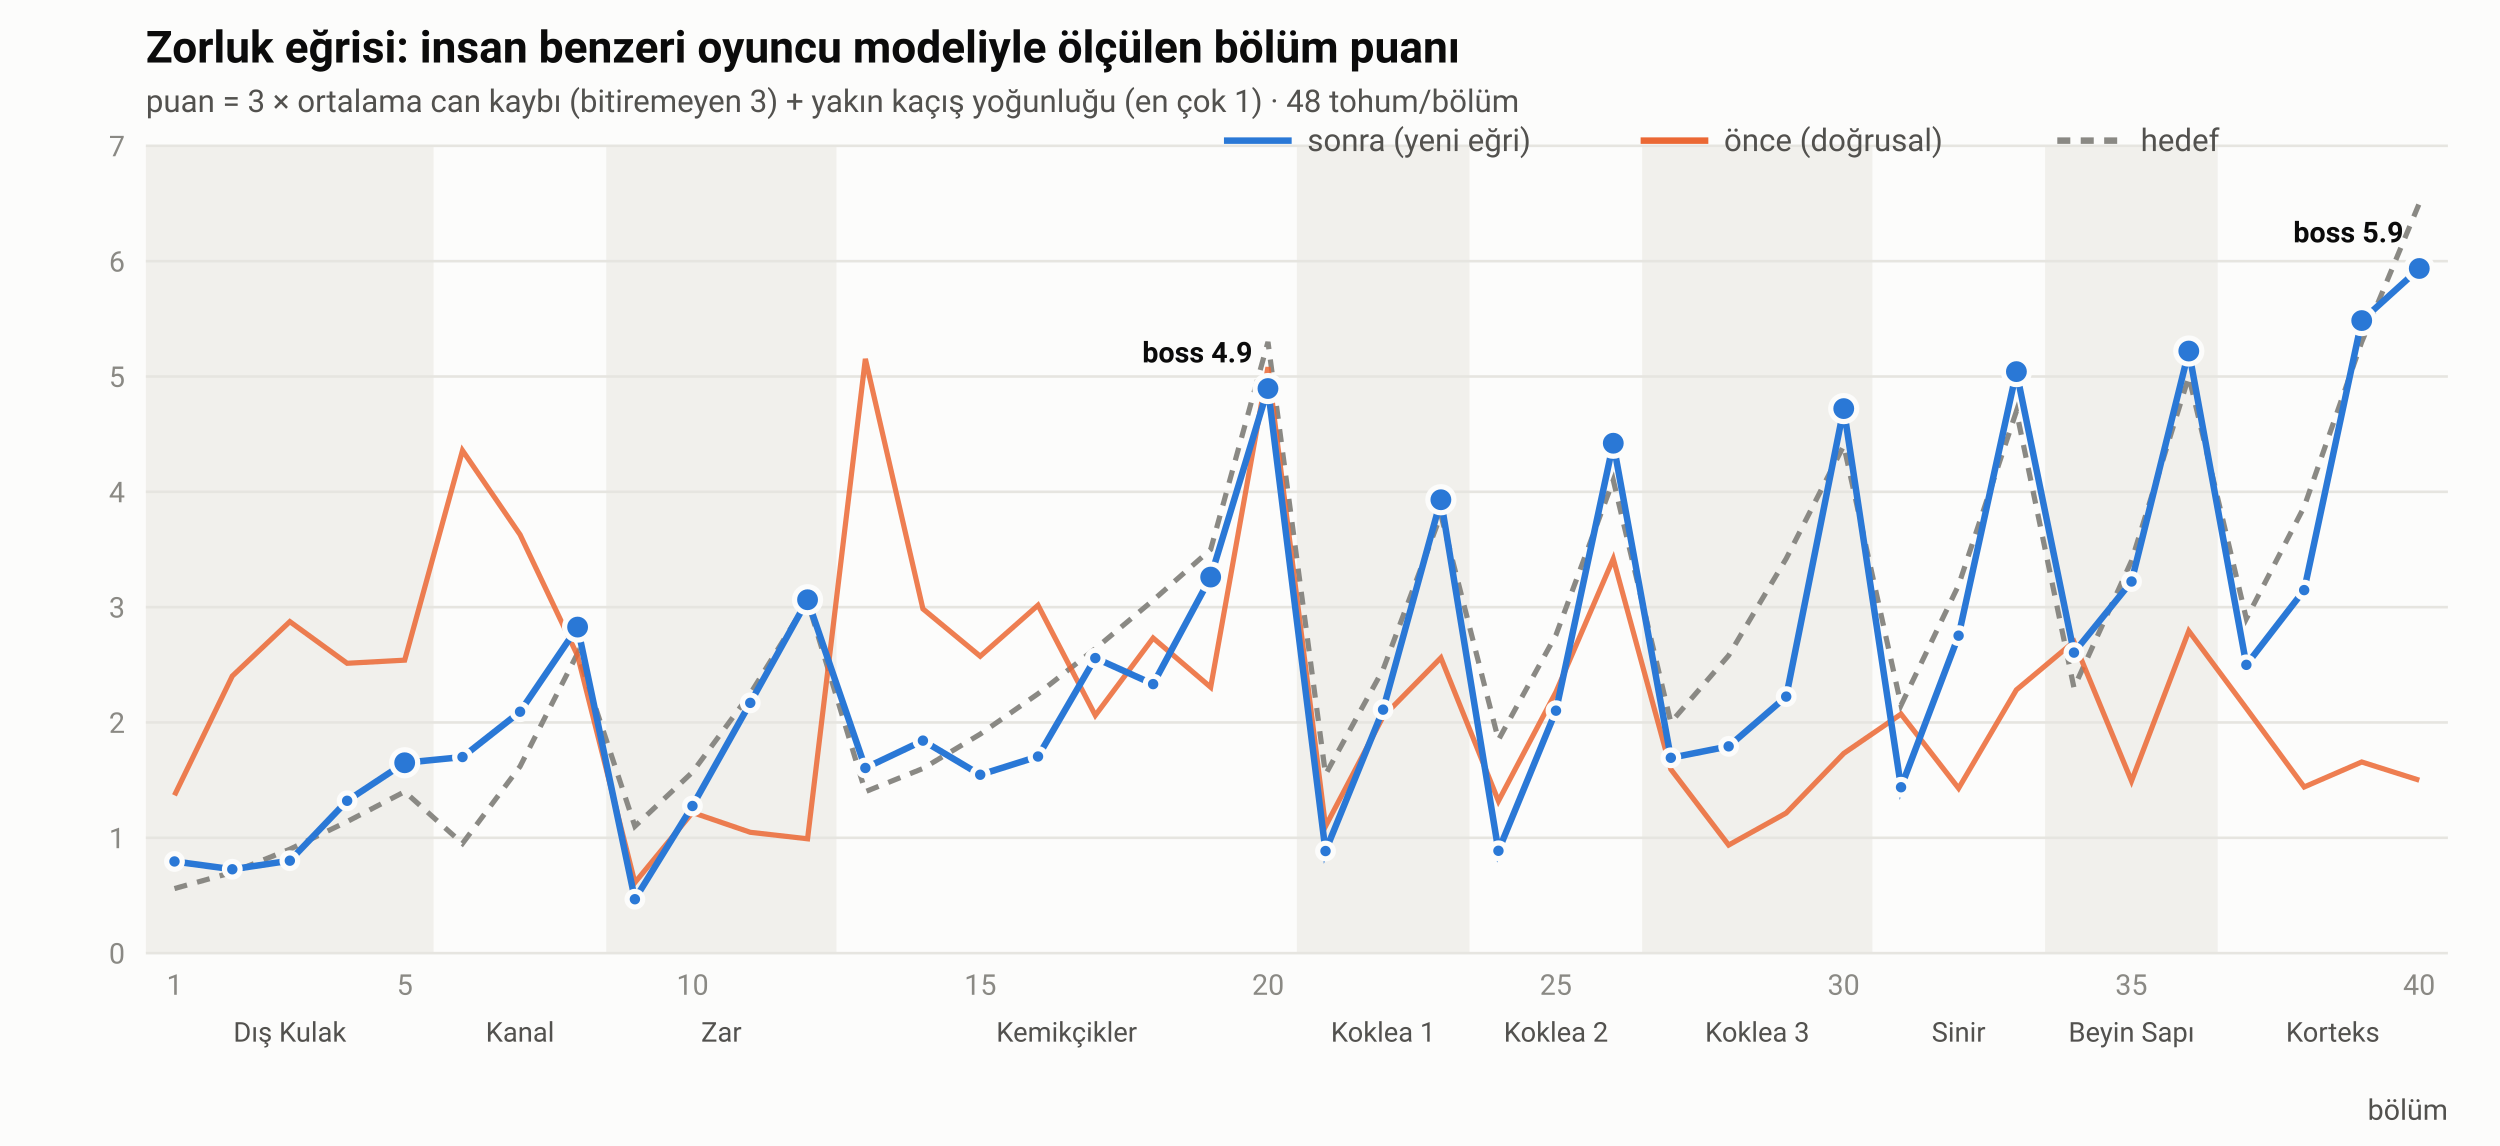
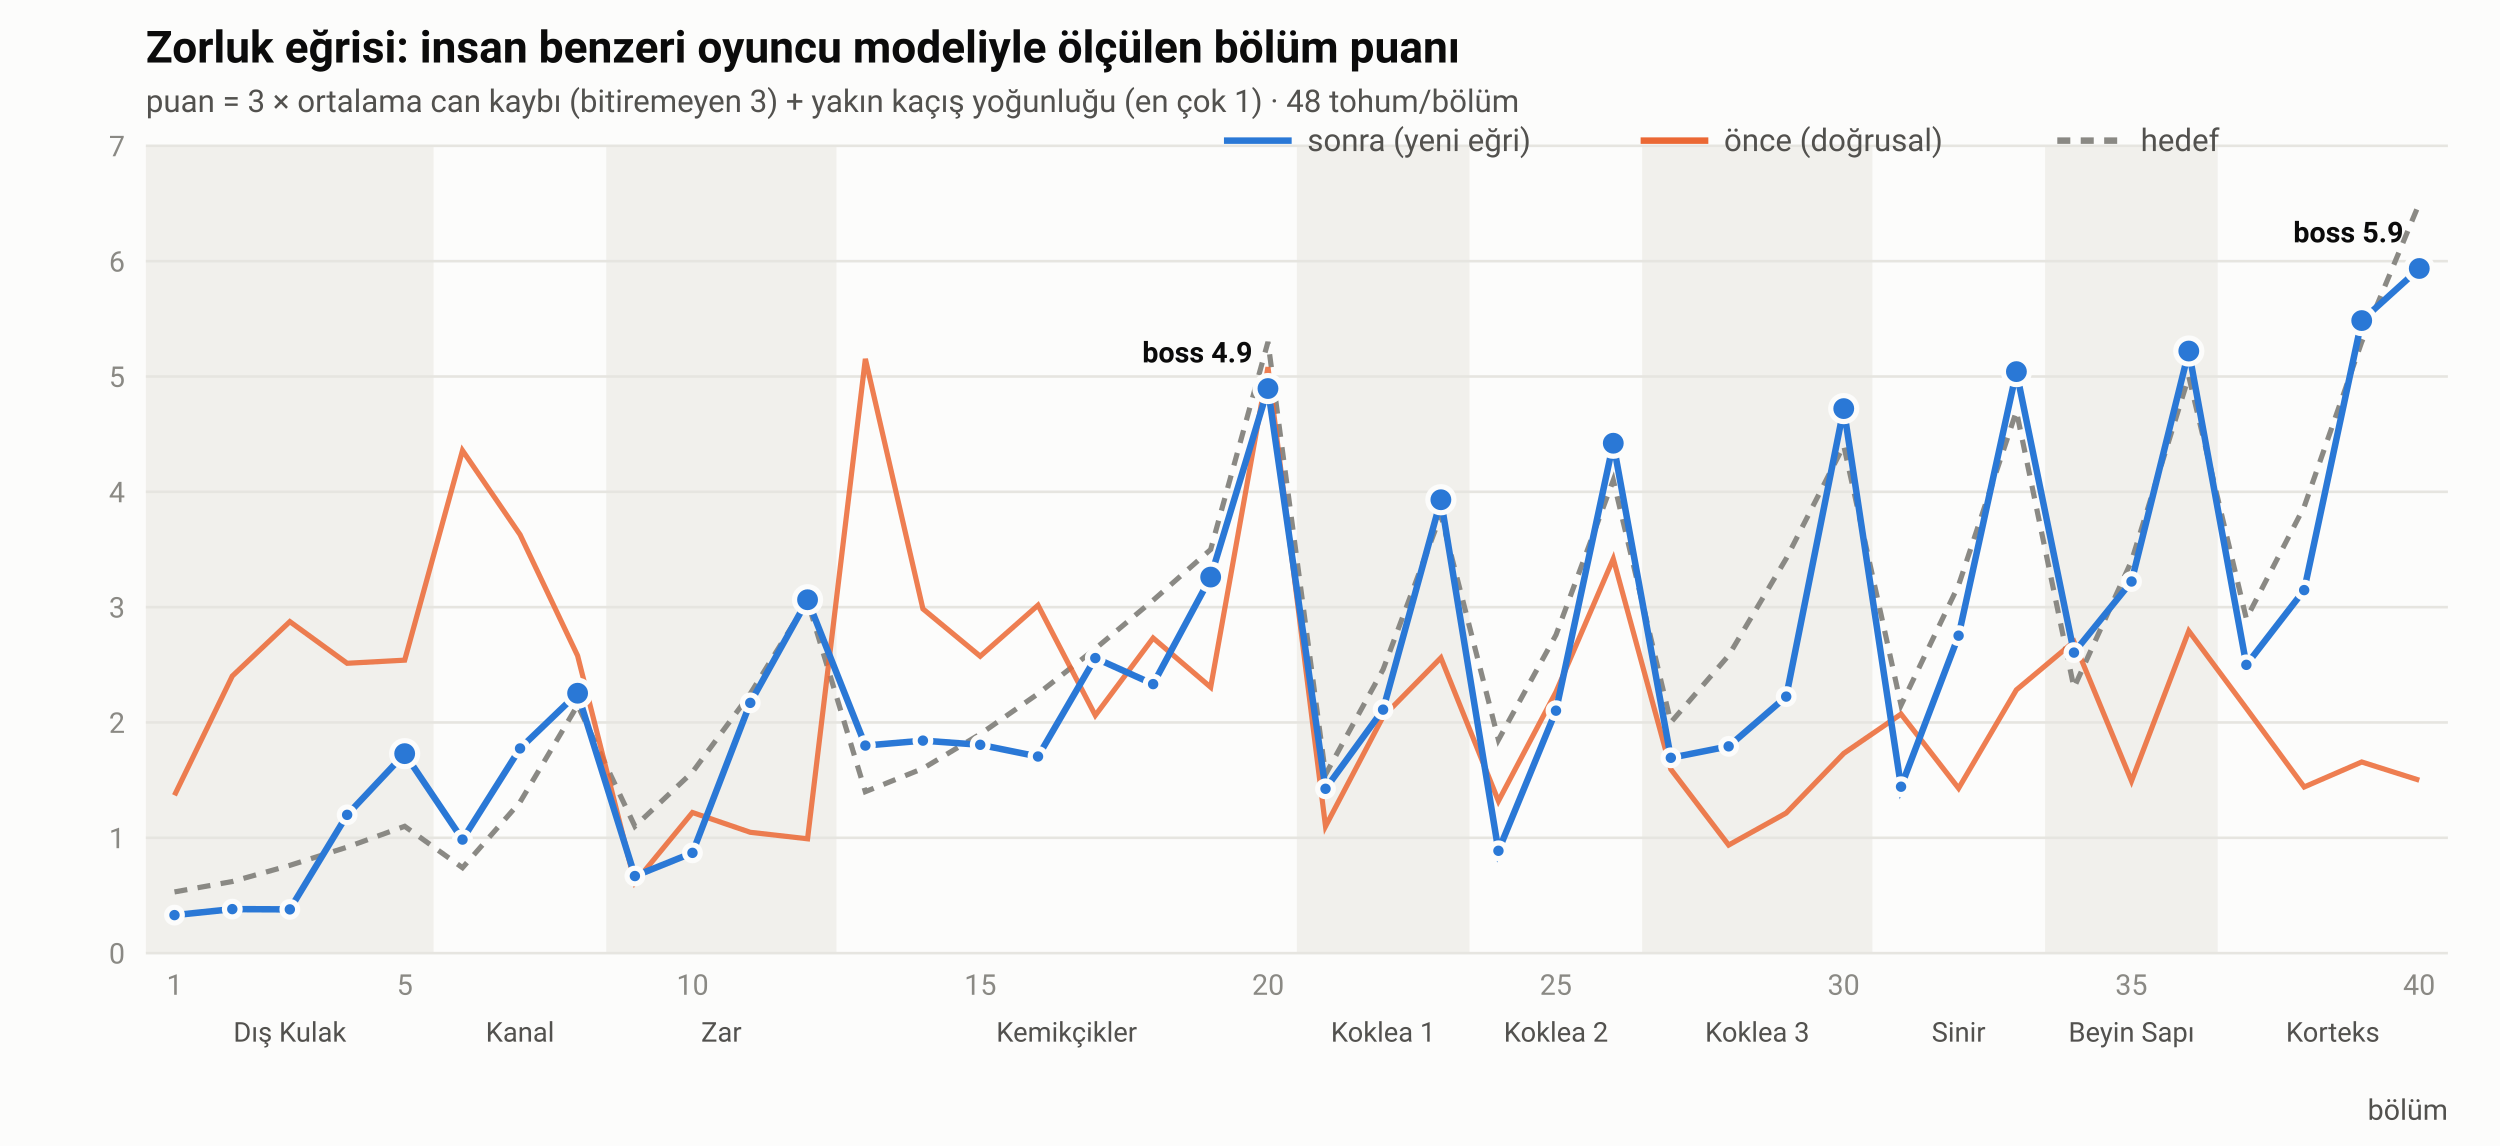
<svg xmlns="http://www.w3.org/2000/svg" viewBox="0 0 960 440" width="960" height="440" font-family="system-ui, -apple-system, Segoe UI, Roboto, sans-serif">
  <rect width="960" height="440" fill="#fcfcfb" />
  <text x="56" y="24" font-size="17" font-weight="600" fill="#0b0b0b">Zorluk eğrisi: insan benzeri oyuncu modeliyle ölçülen bölüm puanı</text>
  <text x="56" y="43" font-size="12" fill="#52514e">puan = 3 × ortalama can kaybı (bitiremeyen 3) + yakın kaçış yoğunluğu (en çok 1) · 48 tohum/bölüm</text>
  <rect x="56.0" y="56" width="110.5" height="310" fill="#f1f0ec" />
  <text x="111.3" y="400" font-size="10.5" fill="#52514e" text-anchor="middle">Dış Kulak</text>
  <text x="199.7" y="400" font-size="10.5" fill="#52514e" text-anchor="middle">Kanal</text>
  <rect x="232.8" y="56" width="88.4" height="310" fill="#f1f0ec" />
  <text x="277.0" y="400" font-size="10.5" fill="#52514e" text-anchor="middle">Zar</text>
  <text x="409.6" y="400" font-size="10.5" fill="#52514e" text-anchor="middle">Kemikçikler</text>
  <rect x="498.0" y="56" width="66.3" height="310" fill="#f1f0ec" />
  <text x="531.1" y="400" font-size="10.5" fill="#52514e" text-anchor="middle">Koklea 1</text>
  <text x="597.5" y="400" font-size="10.5" fill="#52514e" text-anchor="middle">Koklea 2</text>
  <rect x="630.6" y="56" width="88.4" height="310" fill="#f1f0ec" />
  <text x="674.8" y="400" font-size="10.5" fill="#52514e" text-anchor="middle">Koklea 3</text>
  <text x="752.1" y="400" font-size="10.5" fill="#52514e" text-anchor="middle">Sinir</text>
  <rect x="785.3" y="56" width="66.3" height="310" fill="#f1f0ec" />
  <text x="818.5" y="400" font-size="10.5" fill="#52514e" text-anchor="middle">Beyin Sapı</text>
  <text x="895.8" y="400" font-size="10.5" fill="#52514e" text-anchor="middle">Korteks</text>
  <line x1="56" x2="940" y1="366" y2="366" stroke="#e6e5e0" stroke-width="1" />
  <text x="48" y="370" font-size="11" fill="#8a8984" text-anchor="end">0</text>
  <line x1="56" x2="940" y1="321.714" y2="321.714" stroke="#e6e5e0" stroke-width="1" />
  <text x="48" y="325.714" font-size="11" fill="#8a8984" text-anchor="end">1</text>
  <line x1="56" x2="940" y1="277.429" y2="277.429" stroke="#e6e5e0" stroke-width="1" />
  <text x="48" y="281.429" font-size="11" fill="#8a8984" text-anchor="end">2</text>
  <line x1="56" x2="940" y1="233.143" y2="233.143" stroke="#e6e5e0" stroke-width="1" />
  <text x="48" y="237.143" font-size="11" fill="#8a8984" text-anchor="end">3</text>
  <line x1="56" x2="940" y1="188.857" y2="188.857" stroke="#e6e5e0" stroke-width="1" />
  <text x="48" y="192.857" font-size="11" fill="#8a8984" text-anchor="end">4</text>
  <line x1="56" x2="940" y1="144.571" y2="144.571" stroke="#e6e5e0" stroke-width="1" />
  <text x="48" y="148.571" font-size="11" fill="#8a8984" text-anchor="end">5</text>
  <line x1="56" x2="940" y1="100.286" y2="100.286" stroke="#e6e5e0" stroke-width="1" />
  <text x="48" y="104.286" font-size="11" fill="#8a8984" text-anchor="end">6</text>
  <line x1="56" x2="940" y1="56" y2="56" stroke="#e6e5e0" stroke-width="1" />
  <text x="48" y="60" font-size="11" fill="#8a8984" text-anchor="end">7</text>
  <text x="67.05" y="382" font-size="11" fill="#8a8984" text-anchor="middle">1</text>
  <text x="155.45" y="382" font-size="11" fill="#8a8984" text-anchor="middle">5</text>
  <text x="265.95" y="382" font-size="11" fill="#8a8984" text-anchor="middle">10</text>
  <text x="376.45" y="382" font-size="11" fill="#8a8984" text-anchor="middle">15</text>
  <text x="486.95" y="382" font-size="11" fill="#8a8984" text-anchor="middle">20</text>
  <text x="597.45" y="382" font-size="11" fill="#8a8984" text-anchor="middle">25</text>
  <text x="707.95" y="382" font-size="11" fill="#8a8984" text-anchor="middle">30</text>
  <text x="818.45" y="382" font-size="11" fill="#8a8984" text-anchor="middle">35</text>
  <text x="928.95" y="382" font-size="11" fill="#8a8984" text-anchor="middle">40</text>
  <text x="940" y="430" font-size="11" fill="#52514e" text-anchor="end">bölüm</text>
-   <path d="M67.0,341.2 L89.2,335.0 L111.3,326.1 L133.3,315.5 L155.4,304.0 L177.6,323.9 L199.7,294.3 L221.8,250.9 L243.8,317.3 L265.9,296.5 L288.1,266.4 L310.1,230.9 L332.3,304.0 L354.4,295.1 L376.4,281.9 L398.6,266.4 L420.6,249.1 L442.8,230.5 L464.9,211.0 L486.9,131.3 L509.0,297.4 L531.1,257.1 L553.3,197.7 L575.4,284.1 L597.5,243.8 L619.5,184.4 L641.6,277.4 L663.8,251.7 L685.9,214.5 L708.0,171.1 L730.0,270.8 L752.1,224.7 L774.3,157.9 L796.4,264.1 L818.5,215.4 L840.5,144.6 L862.6,237.6 L884.8,194.6 L906.9,131.3 L929.0,78.1" fill="none" stroke="#8a8984" stroke-width="2" stroke-dasharray="5 4" />
+   <path d="M67.0,342.5 L89.2,338.5 L111.3,332.3 L133.3,325.3 L155.4,317.3 L177.6,333.2 L199.7,308.0 L221.8,270.8 L243.8,317.3 L265.9,296.5 L288.1,266.4 L310.1,230.9 L332.3,304.0 L354.4,295.1 L376.4,281.9 L398.6,266.4 L420.6,249.1 L442.8,230.5 L464.9,211.0 L486.9,131.3 L509.0,297.4 L531.1,257.1 L553.3,197.7 L575.4,284.1 L597.5,243.8 L619.5,184.4 L641.6,277.4 L663.8,251.7 L685.9,214.5 L708.0,171.1 L730.0,270.8 L752.1,224.7 L774.3,157.9 L796.4,264.1 L818.5,215.4 L840.5,144.6 L862.6,237.6 L884.8,194.6 L906.9,131.3 L929.0,78.1" fill="none" stroke="#8a8984" stroke-width="2" stroke-dasharray="5 4" />
  <path d="M67.0,305.4 L89.2,259.6 L111.3,238.7 L133.3,254.7 L155.4,253.5 L177.6,173.0 L199.7,205.3 L221.8,251.8 L243.8,338.9 L265.9,312.0 L288.1,319.6 L310.1,322.1 L332.3,137.8 L354.4,233.8 L376.4,252.0 L398.6,232.4 L420.6,274.7 L442.8,245.0 L464.9,263.9 L486.9,141.0 L509.0,317.3 L531.1,275.2 L553.3,252.6 L575.4,307.6 L597.5,265.7 L619.5,214.6 L641.6,295.4 L663.8,324.5 L685.9,312.2 L708.0,289.3 L730.0,274.2 L752.1,302.7 L774.3,264.9 L796.4,246.4 L818.5,299.9 L840.5,242.3 L862.6,272.0 L884.8,302.2 L906.9,292.6 L929.0,299.6" fill="none" stroke="#eb6834" stroke-width="2" stroke-opacity="0.85" />
-   <path d="M67.0,330.8 L89.2,333.8 L111.3,330.5 L133.3,307.5 L155.4,292.9 L177.6,290.7 L199.7,273.3 L221.8,240.8 L243.8,345.3 L265.9,309.5 L288.1,269.9 L310.1,230.3 L332.3,294.9 L354.4,284.4 L376.4,297.5 L398.6,290.5 L420.6,252.7 L442.8,262.7 L464.9,221.6 L486.9,149.2 L509.0,326.8 L531.1,272.5 L553.3,191.9 L575.4,326.7 L597.5,272.9 L619.5,170.2 L641.6,291.0 L663.8,286.6 L685.9,267.5 L708.0,156.9 L730.0,302.3 L752.1,244.1 L774.3,142.7 L796.4,250.6 L818.5,223.3 L840.5,134.8 L862.6,255.3 L884.8,226.6 L906.9,123.1 L929.0,103.1" fill="none" stroke="#2a78d6" stroke-width="2.5" />
-   <circle cx="67.0" cy="330.8" r="3" fill="#2a78d6" stroke="#fcfcfb" stroke-width="2" />
-   <circle cx="89.2" cy="333.8" r="3" fill="#2a78d6" stroke="#fcfcfb" stroke-width="2" />
-   <circle cx="111.3" cy="330.5" r="3" fill="#2a78d6" stroke="#fcfcfb" stroke-width="2" />
-   <circle cx="133.3" cy="307.5" r="3" fill="#2a78d6" stroke="#fcfcfb" stroke-width="2" />
-   <circle cx="155.4" cy="292.9" r="5" fill="#2a78d6" stroke="#fcfcfb" stroke-width="2" />
-   <circle cx="177.6" cy="290.7" r="3" fill="#2a78d6" stroke="#fcfcfb" stroke-width="2" />
-   <circle cx="199.7" cy="273.3" r="3" fill="#2a78d6" stroke="#fcfcfb" stroke-width="2" />
-   <circle cx="221.8" cy="240.8" r="5" fill="#2a78d6" stroke="#fcfcfb" stroke-width="2" />
-   <circle cx="243.8" cy="345.3" r="3" fill="#2a78d6" stroke="#fcfcfb" stroke-width="2" />
-   <circle cx="265.9" cy="309.5" r="3" fill="#2a78d6" stroke="#fcfcfb" stroke-width="2" />
+   <path d="M67.0,351.4 L89.2,349.1 L111.3,349.2 L133.3,312.9 L155.4,289.4 L177.6,322.4 L199.7,287.4 L221.8,266.2 L243.8,336.4 L265.9,327.5 L288.1,269.9 L310.1,230.3 L332.3,286.3 L354.4,284.4 L376.4,286.0 L398.6,290.5 L420.6,252.7 L442.8,262.7 L464.9,221.6 L486.9,149.2 L509.0,302.9 L531.1,272.5 L553.3,191.9 L575.4,326.7 L597.5,272.9 L619.5,170.2 L641.6,291.0 L663.8,286.6 L685.9,267.5 L708.0,156.9 L730.0,302.1 L752.1,244.1 L774.3,142.7 L796.4,250.6 L818.5,223.3 L840.5,134.8 L862.6,255.3 L884.8,226.6 L906.9,123.1 L929.0,103.1" fill="none" stroke="#2a78d6" stroke-width="2.5" />
+   <circle cx="67.0" cy="351.4" r="3" fill="#2a78d6" stroke="#fcfcfb" stroke-width="2" />
+   <circle cx="89.2" cy="349.1" r="3" fill="#2a78d6" stroke="#fcfcfb" stroke-width="2" />
+   <circle cx="111.3" cy="349.2" r="3" fill="#2a78d6" stroke="#fcfcfb" stroke-width="2" />
+   <circle cx="133.3" cy="312.9" r="3" fill="#2a78d6" stroke="#fcfcfb" stroke-width="2" />
+   <circle cx="155.4" cy="289.4" r="5" fill="#2a78d6" stroke="#fcfcfb" stroke-width="2" />
+   <circle cx="177.6" cy="322.4" r="3" fill="#2a78d6" stroke="#fcfcfb" stroke-width="2" />
+   <circle cx="199.7" cy="287.4" r="3" fill="#2a78d6" stroke="#fcfcfb" stroke-width="2" />
+   <circle cx="221.8" cy="266.2" r="5" fill="#2a78d6" stroke="#fcfcfb" stroke-width="2" />
+   <circle cx="243.8" cy="336.4" r="3" fill="#2a78d6" stroke="#fcfcfb" stroke-width="2" />
+   <circle cx="265.9" cy="327.5" r="3" fill="#2a78d6" stroke="#fcfcfb" stroke-width="2" />
  <circle cx="288.1" cy="269.9" r="3" fill="#2a78d6" stroke="#fcfcfb" stroke-width="2" />
  <circle cx="310.1" cy="230.3" r="5" fill="#2a78d6" stroke="#fcfcfb" stroke-width="2" />
-   <circle cx="332.3" cy="294.9" r="3" fill="#2a78d6" stroke="#fcfcfb" stroke-width="2" />
+   <circle cx="332.3" cy="286.3" r="3" fill="#2a78d6" stroke="#fcfcfb" stroke-width="2" />
  <circle cx="354.4" cy="284.4" r="3" fill="#2a78d6" stroke="#fcfcfb" stroke-width="2" />
-   <circle cx="376.4" cy="297.5" r="3" fill="#2a78d6" stroke="#fcfcfb" stroke-width="2" />
+   <circle cx="376.4" cy="286.0" r="3" fill="#2a78d6" stroke="#fcfcfb" stroke-width="2" />
  <circle cx="398.6" cy="290.5" r="3" fill="#2a78d6" stroke="#fcfcfb" stroke-width="2" />
  <circle cx="420.6" cy="252.7" r="3" fill="#2a78d6" stroke="#fcfcfb" stroke-width="2" />
  <circle cx="442.8" cy="262.7" r="3" fill="#2a78d6" stroke="#fcfcfb" stroke-width="2" />
  <circle cx="464.9" cy="221.6" r="5" fill="#2a78d6" stroke="#fcfcfb" stroke-width="2" />
  <circle cx="486.9" cy="149.2" r="5" fill="#2a78d6" stroke="#fcfcfb" stroke-width="2" />
-   <circle cx="509.0" cy="326.8" r="3" fill="#2a78d6" stroke="#fcfcfb" stroke-width="2" />
+   <circle cx="509.0" cy="302.9" r="3" fill="#2a78d6" stroke="#fcfcfb" stroke-width="2" />
  <circle cx="531.1" cy="272.5" r="3" fill="#2a78d6" stroke="#fcfcfb" stroke-width="2" />
  <circle cx="553.3" cy="191.9" r="5" fill="#2a78d6" stroke="#fcfcfb" stroke-width="2" />
  <circle cx="575.4" cy="326.7" r="3" fill="#2a78d6" stroke="#fcfcfb" stroke-width="2" />
  <circle cx="597.5" cy="272.9" r="3" fill="#2a78d6" stroke="#fcfcfb" stroke-width="2" />
  <circle cx="619.5" cy="170.2" r="5" fill="#2a78d6" stroke="#fcfcfb" stroke-width="2" />
  <circle cx="641.6" cy="291.0" r="3" fill="#2a78d6" stroke="#fcfcfb" stroke-width="2" />
  <circle cx="663.8" cy="286.6" r="3" fill="#2a78d6" stroke="#fcfcfb" stroke-width="2" />
  <circle cx="685.9" cy="267.5" r="3" fill="#2a78d6" stroke="#fcfcfb" stroke-width="2" />
  <circle cx="708.0" cy="156.9" r="5" fill="#2a78d6" stroke="#fcfcfb" stroke-width="2" />
-   <circle cx="730.0" cy="302.3" r="3" fill="#2a78d6" stroke="#fcfcfb" stroke-width="2" />
+   <circle cx="730.0" cy="302.1" r="3" fill="#2a78d6" stroke="#fcfcfb" stroke-width="2" />
  <circle cx="752.1" cy="244.1" r="3" fill="#2a78d6" stroke="#fcfcfb" stroke-width="2" />
  <circle cx="774.3" cy="142.7" r="5" fill="#2a78d6" stroke="#fcfcfb" stroke-width="2" />
  <circle cx="796.4" cy="250.6" r="3" fill="#2a78d6" stroke="#fcfcfb" stroke-width="2" />
  <circle cx="818.5" cy="223.3" r="3" fill="#2a78d6" stroke="#fcfcfb" stroke-width="2" />
  <circle cx="840.5" cy="134.8" r="5" fill="#2a78d6" stroke="#fcfcfb" stroke-width="2" />
  <circle cx="862.6" cy="255.3" r="3" fill="#2a78d6" stroke="#fcfcfb" stroke-width="2" />
  <circle cx="884.8" cy="226.6" r="3" fill="#2a78d6" stroke="#fcfcfb" stroke-width="2" />
  <circle cx="906.9" cy="123.1" r="5" fill="#2a78d6" stroke="#fcfcfb" stroke-width="2" />
  <circle cx="929.0" cy="103.1" r="5" fill="#2a78d6" stroke="#fcfcfb" stroke-width="2" />
  <text x="480.95" y="139.172" font-size="11" font-weight="600" fill="#0b0b0b" text-anchor="end">boss 4.9</text>
  <text x="922.95" y="93.054" font-size="11" font-weight="600" fill="#0b0b0b" text-anchor="end">boss 5.9</text>
  <line x1="470" x2="496" y1="54" y2="54" stroke="#2a78d6" stroke-width="2.5" />
  <text x="502" y="58" font-size="12" fill="#52514e">sonra (yeni eğri)</text>
  <line x1="630" x2="656" y1="54" y2="54" stroke="#eb6834" stroke-width="2.5" />
  <text x="662" y="58" font-size="12" fill="#52514e">önce (doğrusal)</text>
  <line x1="790" x2="816" y1="54" y2="54" stroke="#8a8984" stroke-width="2.5" stroke-dasharray="5 4" />
  <text x="822" y="58" font-size="12" fill="#52514e">hedef</text>
</svg>
